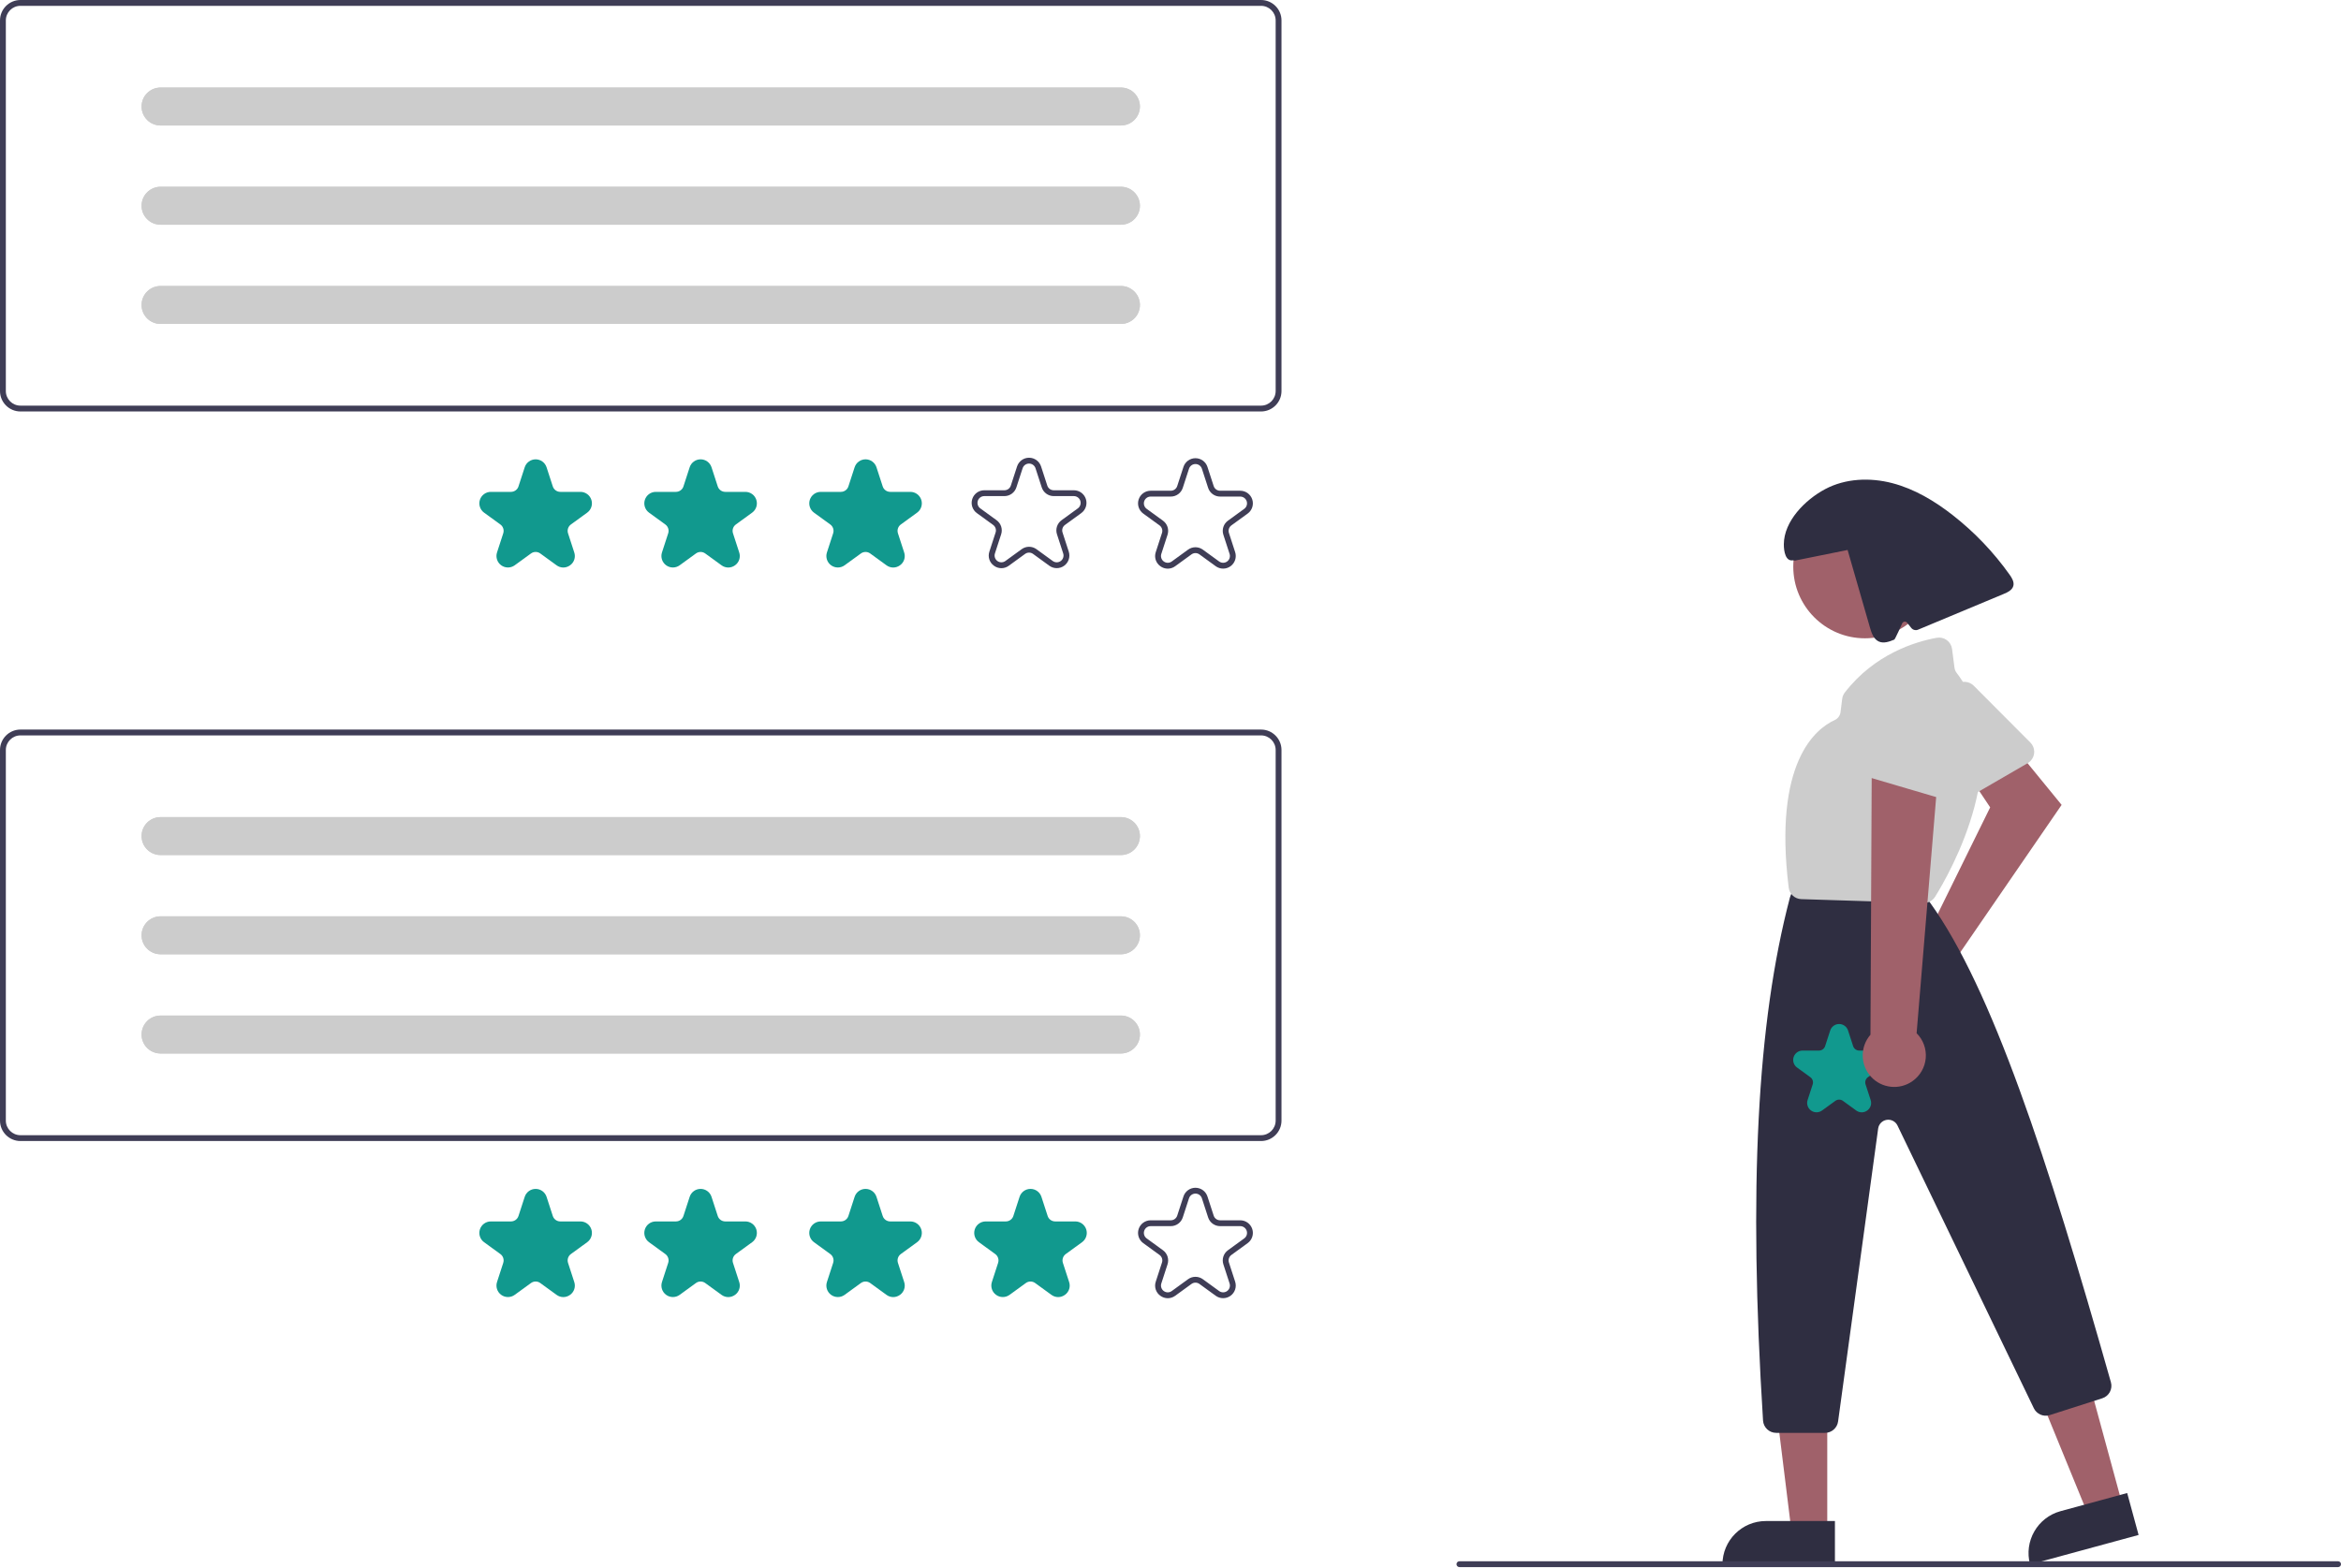
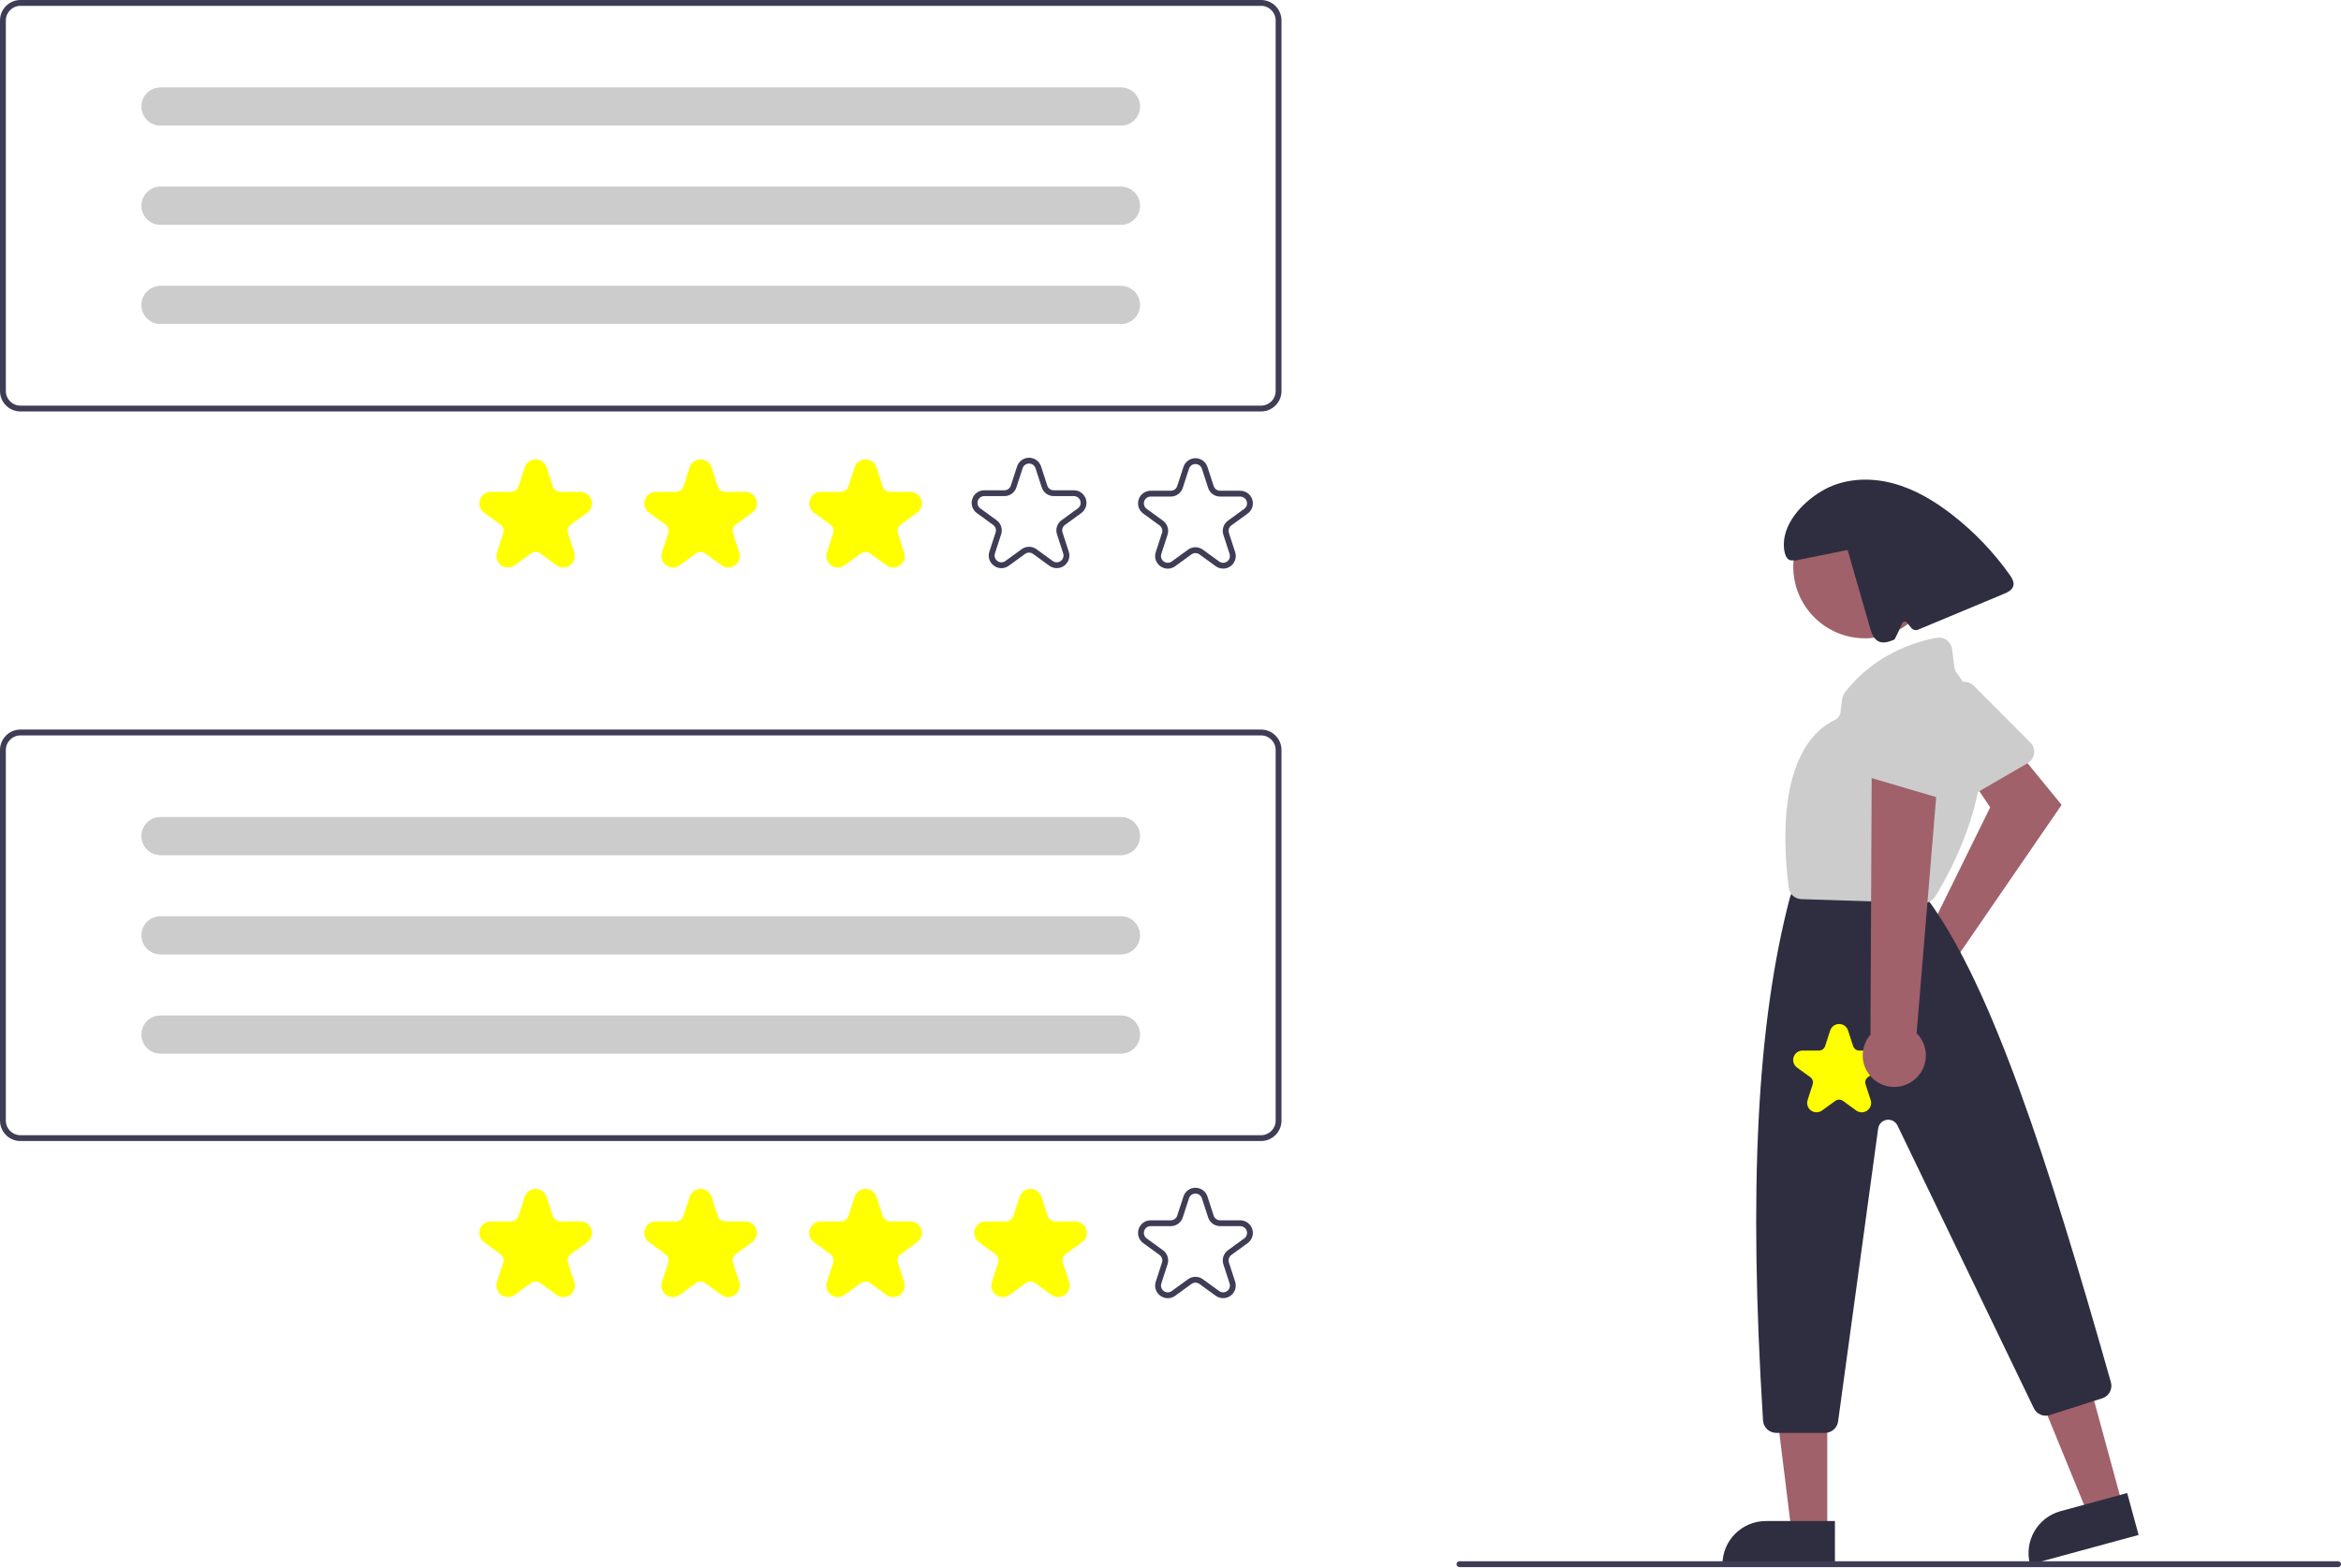
<svg xmlns="http://www.w3.org/2000/svg" data-name="Layer 1" width="801.953" height="537" viewBox="0 0 801.953 537">
  <path d="M857.273,503.003a10.527,10.527,0,0,1,1.621-.347l21.899-44.496-6.686-10.023,13.807-12.067,17.357,21.24-35.351,51.448a10.496,10.496,0,1,1-12.648-5.755Z" transform="translate(-199.0236 -181.5)" fill="#a0616a" />
  <path d="M894.656,442.218a4.514,4.514,0,0,1-1.016.801l-22.406,12.989a4.499,4.499,0,0,1-6.324-1.968l-10.897-23.023a4.476,4.476,0,0,1,1.537-5.645l13.889-9.448a4.502,4.502,0,0,1,5.718.544L894.57,435.949a4.504,4.504,0,0,1,.086,6.269Z" transform="translate(-199.0236 -181.5)" fill="#ccc" />
  <polygon points="727.092 515.689 715.262 518.908 697.217 474.811 714.677 470.06 727.092 515.689" fill="#a0616a" />
  <path d="M906.717,697.917h23.644a0,0,0,0,1,0,0v14.887a0,0,0,0,1,0,0H891.83a0,0,0,0,1,0,0v0A14.887,14.887,0,0,1,906.717,697.917Z" transform="translate(-352.2474 82.43915) rotate(-15.22067)" fill="#2f2e41" />
  <polygon points="625.961 524.716 613.702 524.715 607.869 477.427 625.963 477.428 625.961 524.716" fill="#a0616a" />
  <path d="M604.944,521.212h23.644a0,0,0,0,1,0,0v14.887a0,0,0,0,1,0,0H590.057a0,0,0,0,1,0,0v0A14.887,14.887,0,0,1,604.944,521.212Z" fill="#2f2e41" />
  <circle cx="638.878" cy="194.165" r="24.561" fill="#a0616a" />
  <path d="M824.234,672.5H807.481a4.513,4.513,0,0,1-4.496-4.223c-4.992-79.361-2.072-136.289,9.19-179.153a4.678,4.678,0,0,1,.182-.552l.897-2.243a4.479,4.479,0,0,1,4.178-2.829h34.452a4.493,4.493,0,0,1,3.417,1.571l4.679,5.46c.091.106.177.215.259.329,21.101,29.426,40.011,86.954,61.912,164.278a4.485,4.485,0,0,1-2.958,5.517L901.189,666.417a4.524,4.524,0,0,1-5.425-2.332l-46.723-96.907a3.5,3.5,0,0,0-6.62,1.046l-13.728,100.386A4.517,4.517,0,0,1,824.234,672.5Z" transform="translate(-199.0236 -181.5)" fill="#2f2e41" />
  <path d="M858.092,490.931c-.047,0-.094-.001-.141-.002l-41.848-1.321a4.485,4.485,0,0,1-4.329-3.954c-5.305-42.941,9.244-54.445,15.746-57.397a3.46,3.46,0,0,0,2.012-2.743l.562-4.501a4.484,4.484,0,0,1,.889-2.186c10.194-13.205,24.113-17.434,31.503-18.778a4.493,4.493,0,0,1,5.251,3.85l.843,6.463a3.56,3.56,0,0,0,.713,1.691c21.259,27.792-2.425,68.827-7.388,76.771h0A4.508,4.508,0,0,1,858.092,490.931Z" transform="translate(-199.0236 -181.5)" fill="#ccc" />
  <path d="M887.455,378.43A97.753,97.753,0,0,0,867.95,358.01c-6.198-4.841-13.098-8.978-20.709-10.956-7.612-1.979-16.019-1.642-22.963,2.049-6.945,3.691-14.125,11.025-14.169,18.889-.014,2.527.629,5.945,3.117,5.508l.72.095q9.004-1.819,18.007-3.637,3.835,13.308,7.669,26.616c.539,1.87,1.262,3.961,3.037,4.758,1.672.751,3.604.043,5.296-.663.278-.116,2.668-5.482,2.668-5.482a1,1,0,0,1,1.723-.288l1.42,1.775a2,2,0,0,0,2.332.596q14.683-6.129,29.366-12.259c1.353-.565,2.865-1.302,3.257-2.715C889.095,380.944,888.267,379.576,887.455,378.43Z" transform="translate(-199.0236 -181.5)" fill="#2f2e41" />
  <path d="M999.976,718.5h-301a1,1,0,0,1,0-2h301a1,1,0,0,1,0,2Z" transform="translate(-199.0236 -181.5)" fill="#3f3d56" />
-   <path d="M836.793,562.664a3.203,3.203,0,0,1-1.889-.625l-4.552-3.307a2.206,2.206,0,0,0-2.602,0l-4.552,3.307a3.213,3.213,0,0,1-4.945-3.592l1.739-5.351a2.207,2.207,0,0,0-.804-2.475l-4.552-3.308a3.213,3.213,0,0,1,1.889-5.813h5.626a2.208,2.208,0,0,0,2.105-1.529l1.739-5.351a3.213,3.213,0,0,1,6.112,0l1.739,5.351a2.208,2.208,0,0,0,2.105,1.529h5.626a3.213,3.213,0,0,1,1.889,5.813l-4.552,3.307a2.208,2.208,0,0,0-.804,2.475l1.739,5.351a3.165,3.165,0,0,1-1.167,3.592A3.203,3.203,0,0,1,836.793,562.664Z" transform="translate(-199.0236 -181.5)" fill="#11998e" />
+   <path d="M836.793,562.664a3.203,3.203,0,0,1-1.889-.625l-4.552-3.307a2.206,2.206,0,0,0-2.602,0l-4.552,3.307a3.213,3.213,0,0,1-4.945-3.592l1.739-5.351a2.207,2.207,0,0,0-.804-2.475l-4.552-3.308a3.213,3.213,0,0,1,1.889-5.813h5.626a2.208,2.208,0,0,0,2.105-1.529l1.739-5.351a3.213,3.213,0,0,1,6.112,0l1.739,5.351a2.208,2.208,0,0,0,2.105,1.529h5.626a3.213,3.213,0,0,1,1.889,5.813l-4.552,3.307a2.208,2.208,0,0,0-.804,2.475l1.739,5.351a3.165,3.165,0,0,1-1.167,3.592A3.203,3.203,0,0,1,836.793,562.664Z" transform="translate(-199.0236 -181.5)" fill="#ffff00" />
  <path d="M854.189,551.966a10.743,10.743,0,0,0,1.406-16.412l7.773-93.871-23.144,3.184-.44,91.205a10.801,10.801,0,0,0,14.405,15.895Z" transform="translate(-199.0236 -181.5)" fill="#a0616a" />
  <path d="M864.881,455.199a4.514,4.514,0,0,1-1.281-.186l-24.846-7.308a4.499,4.499,0,0,1-2.927-5.941l9.195-23.754a4.476,4.476,0,0,1,5.153-2.771l16.415,3.568a4.502,4.502,0,0,1,3.542,4.521l-.764,27.492a4.504,4.504,0,0,1-4.488,4.378Z" transform="translate(-199.0236 -181.5)" fill="#ccc" />
  <path d="M631.024,572.5H206.024a7.008,7.008,0,0,1-7-7v-127a7.008,7.008,0,0,1,7-7H631.024a7.008,7.008,0,0,1,7,7v127A7.008,7.008,0,0,1,631.024,572.5Zm-425-139a5.006,5.006,0,0,0-5,5v127a5.006,5.006,0,0,0,5,5H631.024a5.006,5.006,0,0,0,5-5v-127a5.006,5.006,0,0,0-5-5Z" transform="translate(-199.0236 -181.5)" fill="#3f3d56" />
-   <path d="M391.999,625.975a3.925,3.925,0,0,1-2.314-.766l-5.576-4.051a2.702,2.702,0,0,0-3.187,0l-5.576,4.051a3.937,3.937,0,0,1-6.058-4.401l2.13-6.555a2.705,2.705,0,0,0-.985-3.032l-5.576-4.051a3.936,3.936,0,0,1,2.314-7.121h6.893a2.705,2.705,0,0,0,2.579-1.873l2.13-6.555a3.937,3.937,0,0,1,7.488,0l2.13,6.555a2.705,2.705,0,0,0,2.579,1.873h6.893a3.937,3.937,0,0,1,2.314,7.121l-5.576,4.051a2.705,2.705,0,0,0-.985,3.032l2.13,6.555a3.877,3.877,0,0,1-1.43,4.401A3.924,3.924,0,0,1,391.999,625.975Z" transform="translate(-199.0236 -181.5)" fill="#11998e" />
-   <path d="M448.507,625.975a3.925,3.925,0,0,1-2.314-.766l-5.576-4.051a2.702,2.702,0,0,0-3.187,0l-5.576,4.051a3.937,3.937,0,0,1-6.058-4.401l2.13-6.555a2.705,2.705,0,0,0-.985-3.032l-5.576-4.051a3.937,3.937,0,0,1,2.314-7.121h6.893a2.705,2.705,0,0,0,2.579-1.873l2.13-6.555a3.936,3.936,0,0,1,7.488,0l2.13,6.555a2.705,2.705,0,0,0,2.579,1.873h6.893a3.937,3.937,0,0,1,2.314,7.121l-5.576,4.051a2.705,2.705,0,0,0-.985,3.032l2.13,6.555a3.877,3.877,0,0,1-1.43,4.401A3.924,3.924,0,0,1,448.507,625.975Z" transform="translate(-199.0236 -181.5)" fill="#11998e" />
-   <path d="M505.016,625.975a3.924,3.924,0,0,1-2.314-.766l-5.576-4.051a2.708,2.708,0,0,0-3.188,0l-5.576,4.051a3.936,3.936,0,0,1-6.058-4.401l2.13-6.555a2.705,2.705,0,0,0-.985-3.032l-5.576-4.051a3.937,3.937,0,0,1,2.314-7.121h6.893a2.705,2.705,0,0,0,2.579-1.873l2.13-6.555a3.936,3.936,0,0,1,7.488,0l2.13,6.555a2.705,2.705,0,0,0,2.579,1.873h6.893a3.937,3.937,0,0,1,2.314,7.121l-5.576,4.051a2.705,2.705,0,0,0-.985,3.032l2.13,6.555a3.878,3.878,0,0,1-1.43,4.401A3.925,3.925,0,0,1,505.016,625.975Z" transform="translate(-199.0236 -181.5)" fill="#11998e" />
-   <path d="M561.524,625.975a3.925,3.925,0,0,1-2.314-.766l-5.576-4.051a2.702,2.702,0,0,0-3.187,0L544.87,625.209a3.937,3.937,0,0,1-6.058-4.401l2.13-6.555a2.704,2.704,0,0,0-.985-3.032l-5.576-4.052a3.937,3.937,0,0,1,2.314-7.121h6.893a2.705,2.705,0,0,0,2.579-1.873l2.13-6.555a3.936,3.936,0,0,1,7.488,0l2.13,6.555a2.705,2.705,0,0,0,2.579,1.873h6.893a3.937,3.937,0,0,1,2.314,7.121l-5.576,4.051a2.705,2.705,0,0,0-.985,3.032l2.13,6.555A3.877,3.877,0,0,1,563.838,625.209,3.924,3.924,0,0,1,561.524,625.975Z" transform="translate(-199.0236 -181.5)" fill="#11998e" />
+   <path d="M391.999,625.975a3.925,3.925,0,0,1-2.314-.766l-5.576-4.051a2.702,2.702,0,0,0-3.187,0l-5.576,4.051a3.937,3.937,0,0,1-6.058-4.401l2.13-6.555a2.705,2.705,0,0,0-.985-3.032l-5.576-4.051a3.936,3.936,0,0,1,2.314-7.121h6.893a2.705,2.705,0,0,0,2.579-1.873l2.13-6.555a3.937,3.937,0,0,1,7.488,0l2.13,6.555a2.705,2.705,0,0,0,2.579,1.873h6.893a3.937,3.937,0,0,1,2.314,7.121l-5.576,4.051a2.705,2.705,0,0,0-.985,3.032l2.13,6.555a3.877,3.877,0,0,1-1.43,4.401A3.924,3.924,0,0,1,391.999,625.975Z" transform="translate(-199.0236 -181.5)" fill="#ffff00" />
+   <path d="M448.507,625.975a3.925,3.925,0,0,1-2.314-.766l-5.576-4.051a2.702,2.702,0,0,0-3.187,0l-5.576,4.051a3.937,3.937,0,0,1-6.058-4.401l2.13-6.555a2.705,2.705,0,0,0-.985-3.032l-5.576-4.051a3.937,3.937,0,0,1,2.314-7.121h6.893a2.705,2.705,0,0,0,2.579-1.873l2.13-6.555a3.936,3.936,0,0,1,7.488,0l2.13,6.555a2.705,2.705,0,0,0,2.579,1.873h6.893a3.937,3.937,0,0,1,2.314,7.121l-5.576,4.051a2.705,2.705,0,0,0-.985,3.032l2.13,6.555a3.877,3.877,0,0,1-1.43,4.401A3.924,3.924,0,0,1,448.507,625.975Z" transform="translate(-199.0236 -181.5)" fill="#ffff00" />
+   <path d="M505.016,625.975a3.924,3.924,0,0,1-2.314-.766l-5.576-4.051a2.708,2.708,0,0,0-3.188,0l-5.576,4.051a3.936,3.936,0,0,1-6.058-4.401l2.13-6.555a2.705,2.705,0,0,0-.985-3.032l-5.576-4.051a3.937,3.937,0,0,1,2.314-7.121h6.893a2.705,2.705,0,0,0,2.579-1.873l2.13-6.555a3.936,3.936,0,0,1,7.488,0l2.13,6.555a2.705,2.705,0,0,0,2.579,1.873h6.893a3.937,3.937,0,0,1,2.314,7.121l-5.576,4.051a2.705,2.705,0,0,0-.985,3.032l2.13,6.555a3.878,3.878,0,0,1-1.43,4.401A3.925,3.925,0,0,1,505.016,625.975Z" transform="translate(-199.0236 -181.5)" fill="#ffff00" />
+   <path d="M561.524,625.975a3.925,3.925,0,0,1-2.314-.766l-5.576-4.051a2.702,2.702,0,0,0-3.187,0L544.87,625.209a3.937,3.937,0,0,1-6.058-4.401l2.13-6.555a2.704,2.704,0,0,0-.985-3.032l-5.576-4.052a3.937,3.937,0,0,1,2.314-7.121h6.893a2.705,2.705,0,0,0,2.579-1.873l2.13-6.555a3.936,3.936,0,0,1,7.488,0l2.13,6.555a2.705,2.705,0,0,0,2.579,1.873h6.893a3.937,3.937,0,0,1,2.314,7.121l-5.576,4.051a2.705,2.705,0,0,0-.985,3.032l2.13,6.555A3.877,3.877,0,0,1,563.838,625.209,3.924,3.924,0,0,1,561.524,625.975Z" transform="translate(-199.0236 -181.5)" fill="#ffff00" />
  <path d="M599.065,626.364a4.313,4.313,0,0,1-2.541-.841,4.261,4.261,0,0,1-1.571-4.835l2.13-6.555a2.319,2.319,0,0,0-.844-2.598l-5.577-4.052a4.324,4.324,0,0,1,2.542-7.822H600.096a2.318,2.318,0,0,0,2.21-1.606l2.13-6.555a4.324,4.324,0,0,1,8.225,0l2.13,6.555a2.318,2.318,0,0,0,2.21,1.606h6.893a4.324,4.324,0,0,1,2.542,7.822l-5.576,4.052a2.318,2.318,0,0,0-.844,2.598l2.13,6.555a4.324,4.324,0,0,1-6.654,4.834l-5.576-4.051a2.318,2.318,0,0,0-2.732,0l-5.576,4.051A4.31,4.31,0,0,1,599.065,626.364Zm9.484-7.339a4.315,4.315,0,0,1,2.541.828l5.576,4.051a2.324,2.324,0,0,0,3.576-2.598l-2.13-6.555a4.313,4.313,0,0,1,1.571-4.834l5.576-4.052a2.324,2.324,0,0,0-1.366-4.204h-6.893a4.313,4.313,0,0,1-4.112-2.988l-2.13-6.555a2.324,2.324,0,0,0-4.421,0l-2.13,6.555a4.312,4.312,0,0,1-4.112,2.988h-6.893a2.324,2.324,0,0,0-1.366,4.204l5.577,4.052a4.314,4.314,0,0,1,1.571,4.834l-2.13,6.555a2.324,2.324,0,0,0,3.576,2.598l5.577-4.051A4.317,4.317,0,0,1,608.549,619.025Z" transform="translate(-199.0236 -181.5)" fill="#3f3d56" />
  <path d="M254.024,461.5a6.5,6.5,0,0,0,0,13h329a6.5,6.5,0,1,0,0-13Z" transform="translate(-199.0236 -181.5)" fill="#ccc" />
  <path d="M254.024,495.5a6.5,6.5,0,0,0,0,13h329a6.5,6.5,0,1,0,0-13Z" transform="translate(-199.0236 -181.5)" fill="#ccc" />
  <path d="M254.024,529.5a6.5,6.5,0,0,0,0,13h329a6.5,6.5,0,1,0,0-13Z" transform="translate(-199.0236 -181.5)" fill="#ccc" />
  <path d="M254.024,461.5a6.5,6.5,0,0,0,0,13h329a6.5,6.5,0,1,0,0-13Z" transform="translate(-199.0236 -181.5)" fill="#ccc" />
  <path d="M254.024,495.5a6.5,6.5,0,0,0,0,13h329a6.5,6.5,0,1,0,0-13Z" transform="translate(-199.0236 -181.5)" fill="#ccc" />
  <path d="M254.024,529.5a6.5,6.5,0,0,0,0,13h329a6.5,6.5,0,1,0,0-13Z" transform="translate(-199.0236 -181.5)" fill="#ccc" />
  <path d="M631.024,322.5H206.024a7.008,7.008,0,0,1-7-7v-127a7.008,7.008,0,0,1,7-7H631.024a7.008,7.008,0,0,1,7,7v127A7.008,7.008,0,0,1,631.024,322.5Zm-425-139a5.006,5.006,0,0,0-5,5v127a5.006,5.006,0,0,0,5,5H631.024a5.006,5.006,0,0,0,5-5v-127a5.006,5.006,0,0,0-5-5Z" transform="translate(-199.0236 -181.5)" fill="#3f3d56" />
-   <path d="M391.999,375.975a3.925,3.925,0,0,1-2.314-.766l-5.576-4.051a2.702,2.702,0,0,0-3.187,0l-5.576,4.051a3.937,3.937,0,0,1-6.058-4.401l2.13-6.555a2.705,2.705,0,0,0-.985-3.032l-5.576-4.051a3.936,3.936,0,0,1,2.314-7.121h6.893a2.705,2.705,0,0,0,2.579-1.873l2.13-6.555a3.937,3.937,0,0,1,7.488,0l2.13,6.555a2.705,2.705,0,0,0,2.579,1.873h6.893a3.937,3.937,0,0,1,2.314,7.121l-5.576,4.051a2.705,2.705,0,0,0-.985,3.032l2.13,6.555a3.877,3.877,0,0,1-1.43,4.401A3.924,3.924,0,0,1,391.999,375.975Z" transform="translate(-199.0236 -181.5)" fill="#11998e" />
-   <path d="M448.507,375.975a3.925,3.925,0,0,1-2.314-.766l-5.576-4.051a2.702,2.702,0,0,0-3.187,0l-5.576,4.051a3.937,3.937,0,0,1-6.058-4.401l2.13-6.555a2.705,2.705,0,0,0-.985-3.032l-5.576-4.051a3.937,3.937,0,0,1,2.314-7.121h6.893a2.705,2.705,0,0,0,2.579-1.873l2.13-6.555a3.936,3.936,0,0,1,7.488,0l2.13,6.555a2.705,2.705,0,0,0,2.579,1.873h6.893a3.937,3.937,0,0,1,2.314,7.121l-5.576,4.051a2.705,2.705,0,0,0-.985,3.032l2.13,6.555a3.877,3.877,0,0,1-1.43,4.401A3.924,3.924,0,0,1,448.507,375.975Z" transform="translate(-199.0236 -181.5)" fill="#11998e" />
-   <path d="M505.016,375.975a3.924,3.924,0,0,1-2.314-.766l-5.576-4.051a2.708,2.708,0,0,0-3.188,0l-5.576,4.051a3.936,3.936,0,0,1-6.058-4.401l2.13-6.555a2.705,2.705,0,0,0-.985-3.032l-5.576-4.051a3.937,3.937,0,0,1,2.314-7.121h6.893a2.705,2.705,0,0,0,2.579-1.873l2.13-6.555a3.936,3.936,0,0,1,7.488,0l2.13,6.555a2.705,2.705,0,0,0,2.579,1.873h6.893a3.937,3.937,0,0,1,2.314,7.121l-5.576,4.051a2.705,2.705,0,0,0-.985,3.032l2.13,6.555a3.878,3.878,0,0,1-1.43,4.401A3.925,3.925,0,0,1,505.016,375.975Z" transform="translate(-199.0236 -181.5)" fill="#11998e" />
+   <path d="M391.999,375.975a3.925,3.925,0,0,1-2.314-.766l-5.576-4.051a2.702,2.702,0,0,0-3.187,0l-5.576,4.051a3.937,3.937,0,0,1-6.058-4.401l2.13-6.555a2.705,2.705,0,0,0-.985-3.032l-5.576-4.051a3.936,3.936,0,0,1,2.314-7.121h6.893a2.705,2.705,0,0,0,2.579-1.873l2.13-6.555a3.937,3.937,0,0,1,7.488,0l2.13,6.555a2.705,2.705,0,0,0,2.579,1.873h6.893a3.937,3.937,0,0,1,2.314,7.121l-5.576,4.051a2.705,2.705,0,0,0-.985,3.032l2.13,6.555a3.877,3.877,0,0,1-1.43,4.401A3.924,3.924,0,0,1,391.999,375.975Z" transform="translate(-199.0236 -181.5)" fill="#ffff00" />
+   <path d="M448.507,375.975a3.925,3.925,0,0,1-2.314-.766l-5.576-4.051a2.702,2.702,0,0,0-3.187,0l-5.576,4.051a3.937,3.937,0,0,1-6.058-4.401l2.13-6.555a2.705,2.705,0,0,0-.985-3.032l-5.576-4.051a3.937,3.937,0,0,1,2.314-7.121h6.893a2.705,2.705,0,0,0,2.579-1.873l2.13-6.555a3.936,3.936,0,0,1,7.488,0l2.13,6.555a2.705,2.705,0,0,0,2.579,1.873h6.893a3.937,3.937,0,0,1,2.314,7.121l-5.576,4.051a2.705,2.705,0,0,0-.985,3.032l2.13,6.555a3.877,3.877,0,0,1-1.43,4.401A3.924,3.924,0,0,1,448.507,375.975Z" transform="translate(-199.0236 -181.5)" fill="#ffff00" />
+   <path d="M505.016,375.975a3.924,3.924,0,0,1-2.314-.766l-5.576-4.051a2.708,2.708,0,0,0-3.188,0l-5.576,4.051a3.936,3.936,0,0,1-6.058-4.401l2.13-6.555a2.705,2.705,0,0,0-.985-3.032l-5.576-4.051a3.937,3.937,0,0,1,2.314-7.121h6.893a2.705,2.705,0,0,0,2.579-1.873l2.13-6.555a3.936,3.936,0,0,1,7.488,0l2.13,6.555a2.705,2.705,0,0,0,2.579,1.873h6.893a3.937,3.937,0,0,1,2.314,7.121l-5.576,4.051a2.705,2.705,0,0,0-.985,3.032l2.13,6.555a3.878,3.878,0,0,1-1.43,4.401A3.925,3.925,0,0,1,505.016,375.975Z" transform="translate(-199.0236 -181.5)" fill="#ffff00" />
  <path d="M599.065,376.364a4.313,4.313,0,0,1-2.541-.841,4.261,4.261,0,0,1-1.571-4.835l2.13-6.555a2.319,2.319,0,0,0-.844-2.598l-5.577-4.052a4.324,4.324,0,0,1,2.542-7.822H600.096a2.318,2.318,0,0,0,2.21-1.606l2.13-6.555a4.324,4.324,0,0,1,8.225,0l2.13,6.555a2.318,2.318,0,0,0,2.21,1.606h6.893a4.324,4.324,0,0,1,2.542,7.822l-5.576,4.052a2.318,2.318,0,0,0-.844,2.598l2.13,6.555a4.324,4.324,0,0,1-6.654,4.834l-5.576-4.051a2.318,2.318,0,0,0-2.732,0l-5.576,4.051A4.31,4.31,0,0,1,599.065,376.364Zm9.484-7.339a4.315,4.315,0,0,1,2.541.828l5.576,4.051a2.324,2.324,0,0,0,3.576-2.598l-2.13-6.555a4.313,4.313,0,0,1,1.571-4.834l5.576-4.052a2.324,2.324,0,0,0-1.366-4.204h-6.893a4.313,4.313,0,0,1-4.112-2.988l-2.13-6.555a2.324,2.324,0,0,0-4.421,0l-2.13,6.555a4.312,4.312,0,0,1-4.112,2.988h-6.893a2.324,2.324,0,0,0-1.366,4.204l5.577,4.052a4.314,4.314,0,0,1,1.571,4.834l-2.13,6.555a2.324,2.324,0,0,0,3.576,2.598l5.577-4.051A4.317,4.317,0,0,1,608.549,369.025Z" transform="translate(-199.0236 -181.5)" fill="#3f3d56" />
  <path d="M542.065,376.203a4.313,4.313,0,0,1-2.541-.841,4.261,4.261,0,0,1-1.571-4.835l2.13-6.555a2.319,2.319,0,0,0-.844-2.598l-5.577-4.052A4.324,4.324,0,0,1,536.203,349.5H543.096a2.318,2.318,0,0,0,2.21-1.606l2.13-6.555a4.324,4.324,0,0,1,8.225,0l2.13,6.555a2.318,2.318,0,0,0,2.21,1.606h6.893a4.324,4.324,0,0,1,2.542,7.822l-5.576,4.052a2.318,2.318,0,0,0-.844,2.598l2.13,6.555a4.324,4.324,0,0,1-6.654,4.834l-5.576-4.051a2.318,2.318,0,0,0-2.732,0l-5.576,4.051A4.31,4.31,0,0,1,542.065,376.203Zm9.484-7.339a4.315,4.315,0,0,1,2.541.828l5.576,4.051a2.324,2.324,0,0,0,3.576-2.598l-2.13-6.555a4.313,4.313,0,0,1,1.571-4.834l5.576-4.052a2.324,2.324,0,0,0-1.366-4.204h-6.893a4.313,4.313,0,0,1-4.112-2.988l-2.13-6.555a2.324,2.324,0,0,0-4.421,0l-2.13,6.555A4.312,4.312,0,0,1,543.096,351.5h-6.893a2.324,2.324,0,0,0-1.366,4.204l5.577,4.052a4.314,4.314,0,0,1,1.571,4.834l-2.13,6.555a2.324,2.324,0,0,0,3.576,2.598l5.577-4.051A4.317,4.317,0,0,1,551.549,368.864Z" transform="translate(-199.0236 -181.5)" fill="#3f3d56" />
  <path d="M254.024,211.5a6.5,6.5,0,0,0,0,13h329a6.5,6.5,0,0,0,0-13Z" transform="translate(-199.0236 -181.5)" fill="#ccc" />
  <path d="M254.024,245.5a6.5,6.5,0,0,0,0,13h329a6.5,6.5,0,0,0,0-13Z" transform="translate(-199.0236 -181.5)" fill="#ccc" />
  <path d="M254.024,279.5a6.5,6.5,0,0,0,0,13h329a6.5,6.5,0,0,0,0-13Z" transform="translate(-199.0236 -181.5)" fill="#ccc" />
  <path d="M254.024,211.5a6.5,6.5,0,0,0,0,13h329a6.5,6.5,0,0,0,0-13Z" transform="translate(-199.0236 -181.5)" fill="#ccc" />
  <path d="M254.024,245.5a6.5,6.5,0,0,0,0,13h329a6.5,6.5,0,0,0,0-13Z" transform="translate(-199.0236 -181.5)" fill="#ccc" />
  <path d="M254.024,279.5a6.5,6.5,0,0,0,0,13h329a6.5,6.5,0,0,0,0-13Z" transform="translate(-199.0236 -181.5)" fill="#ccc" />
</svg>
